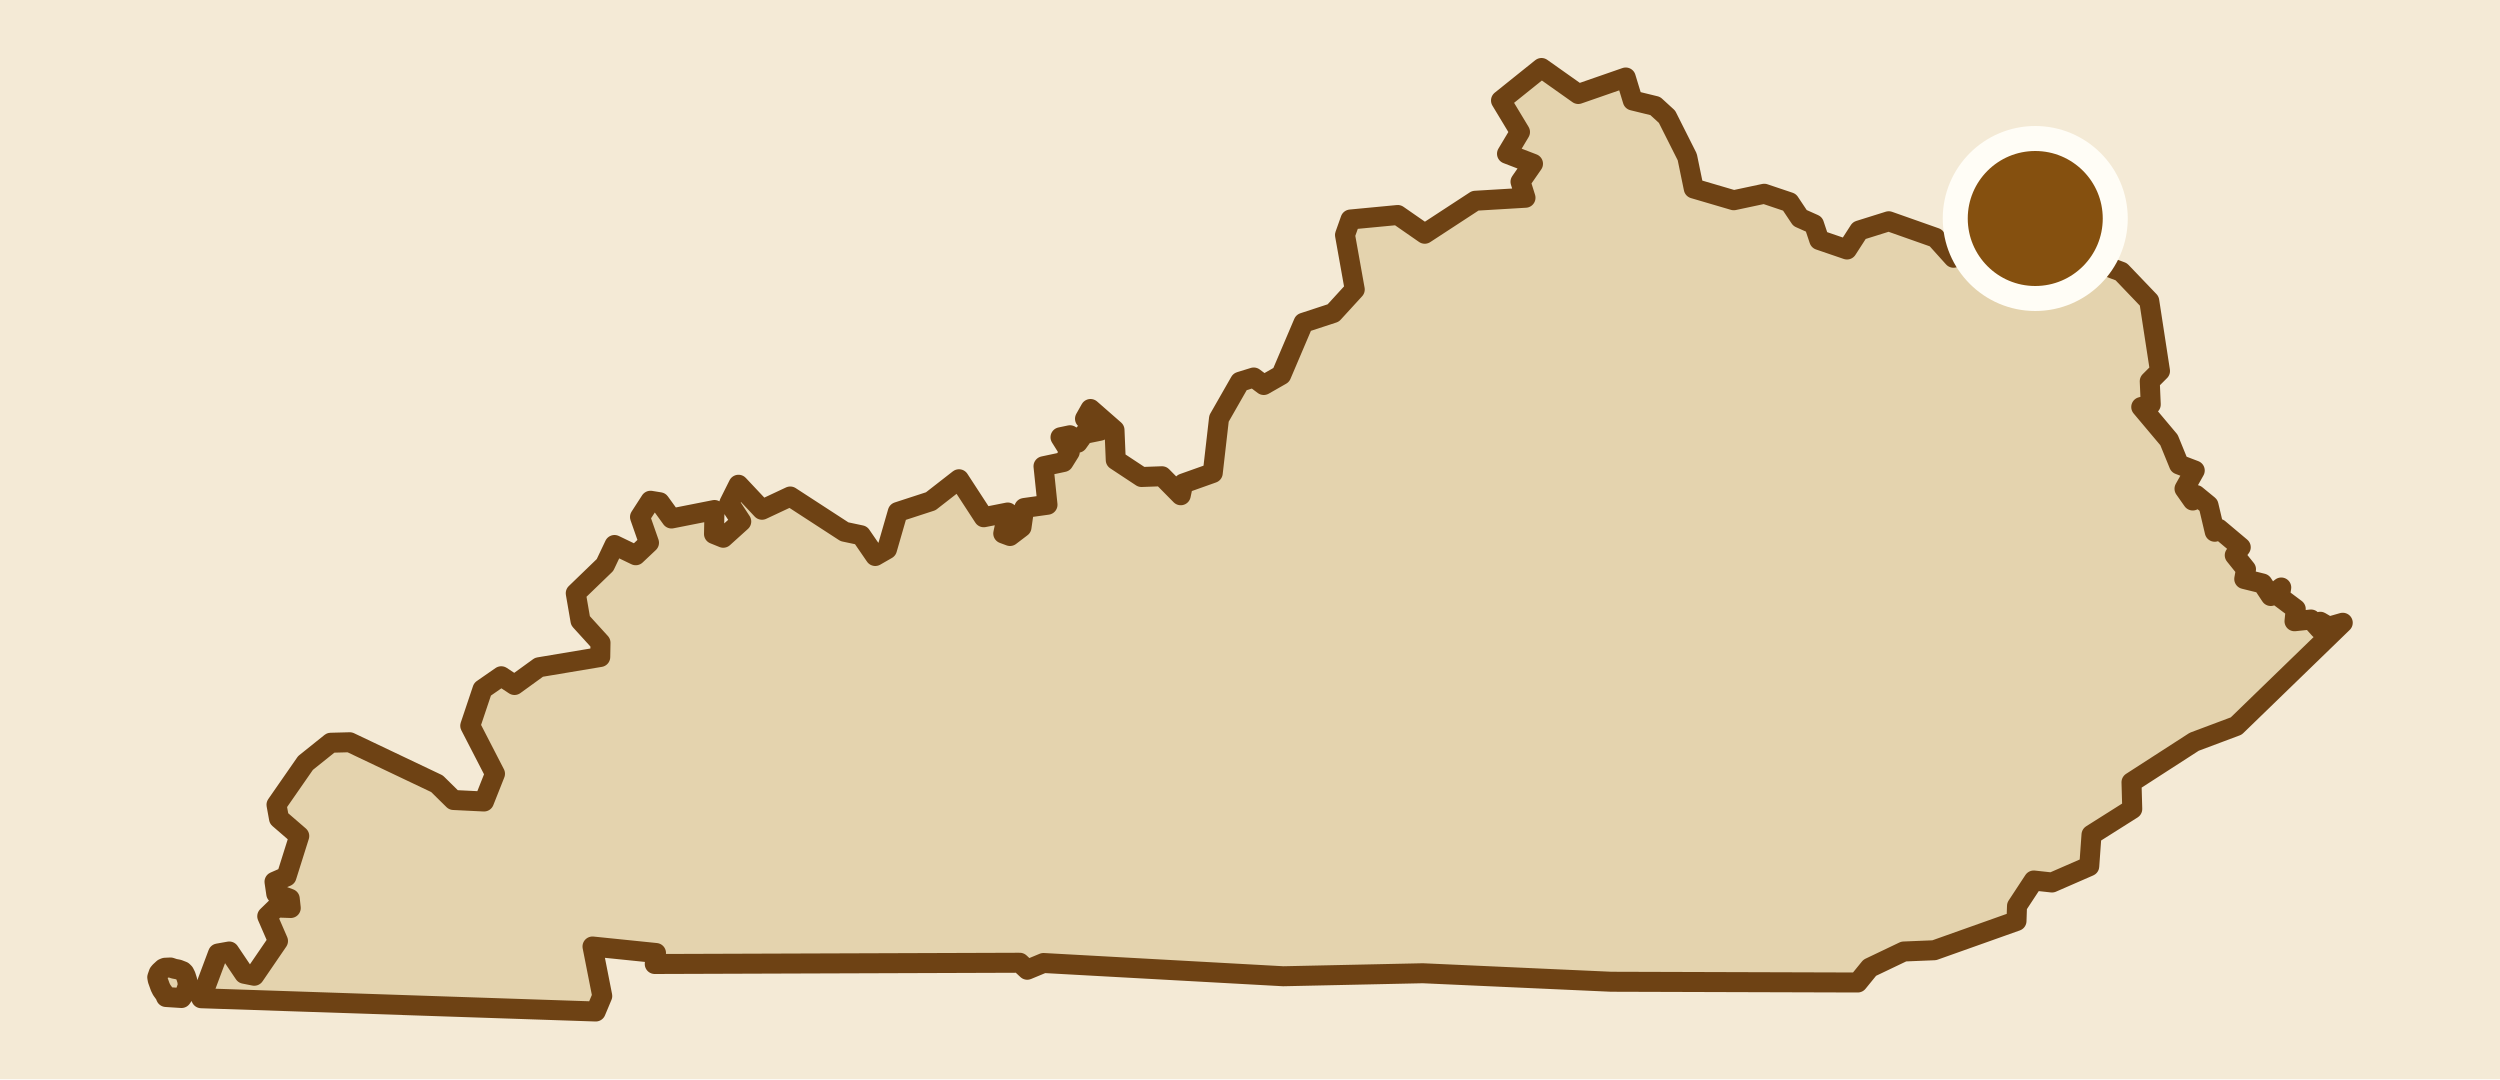
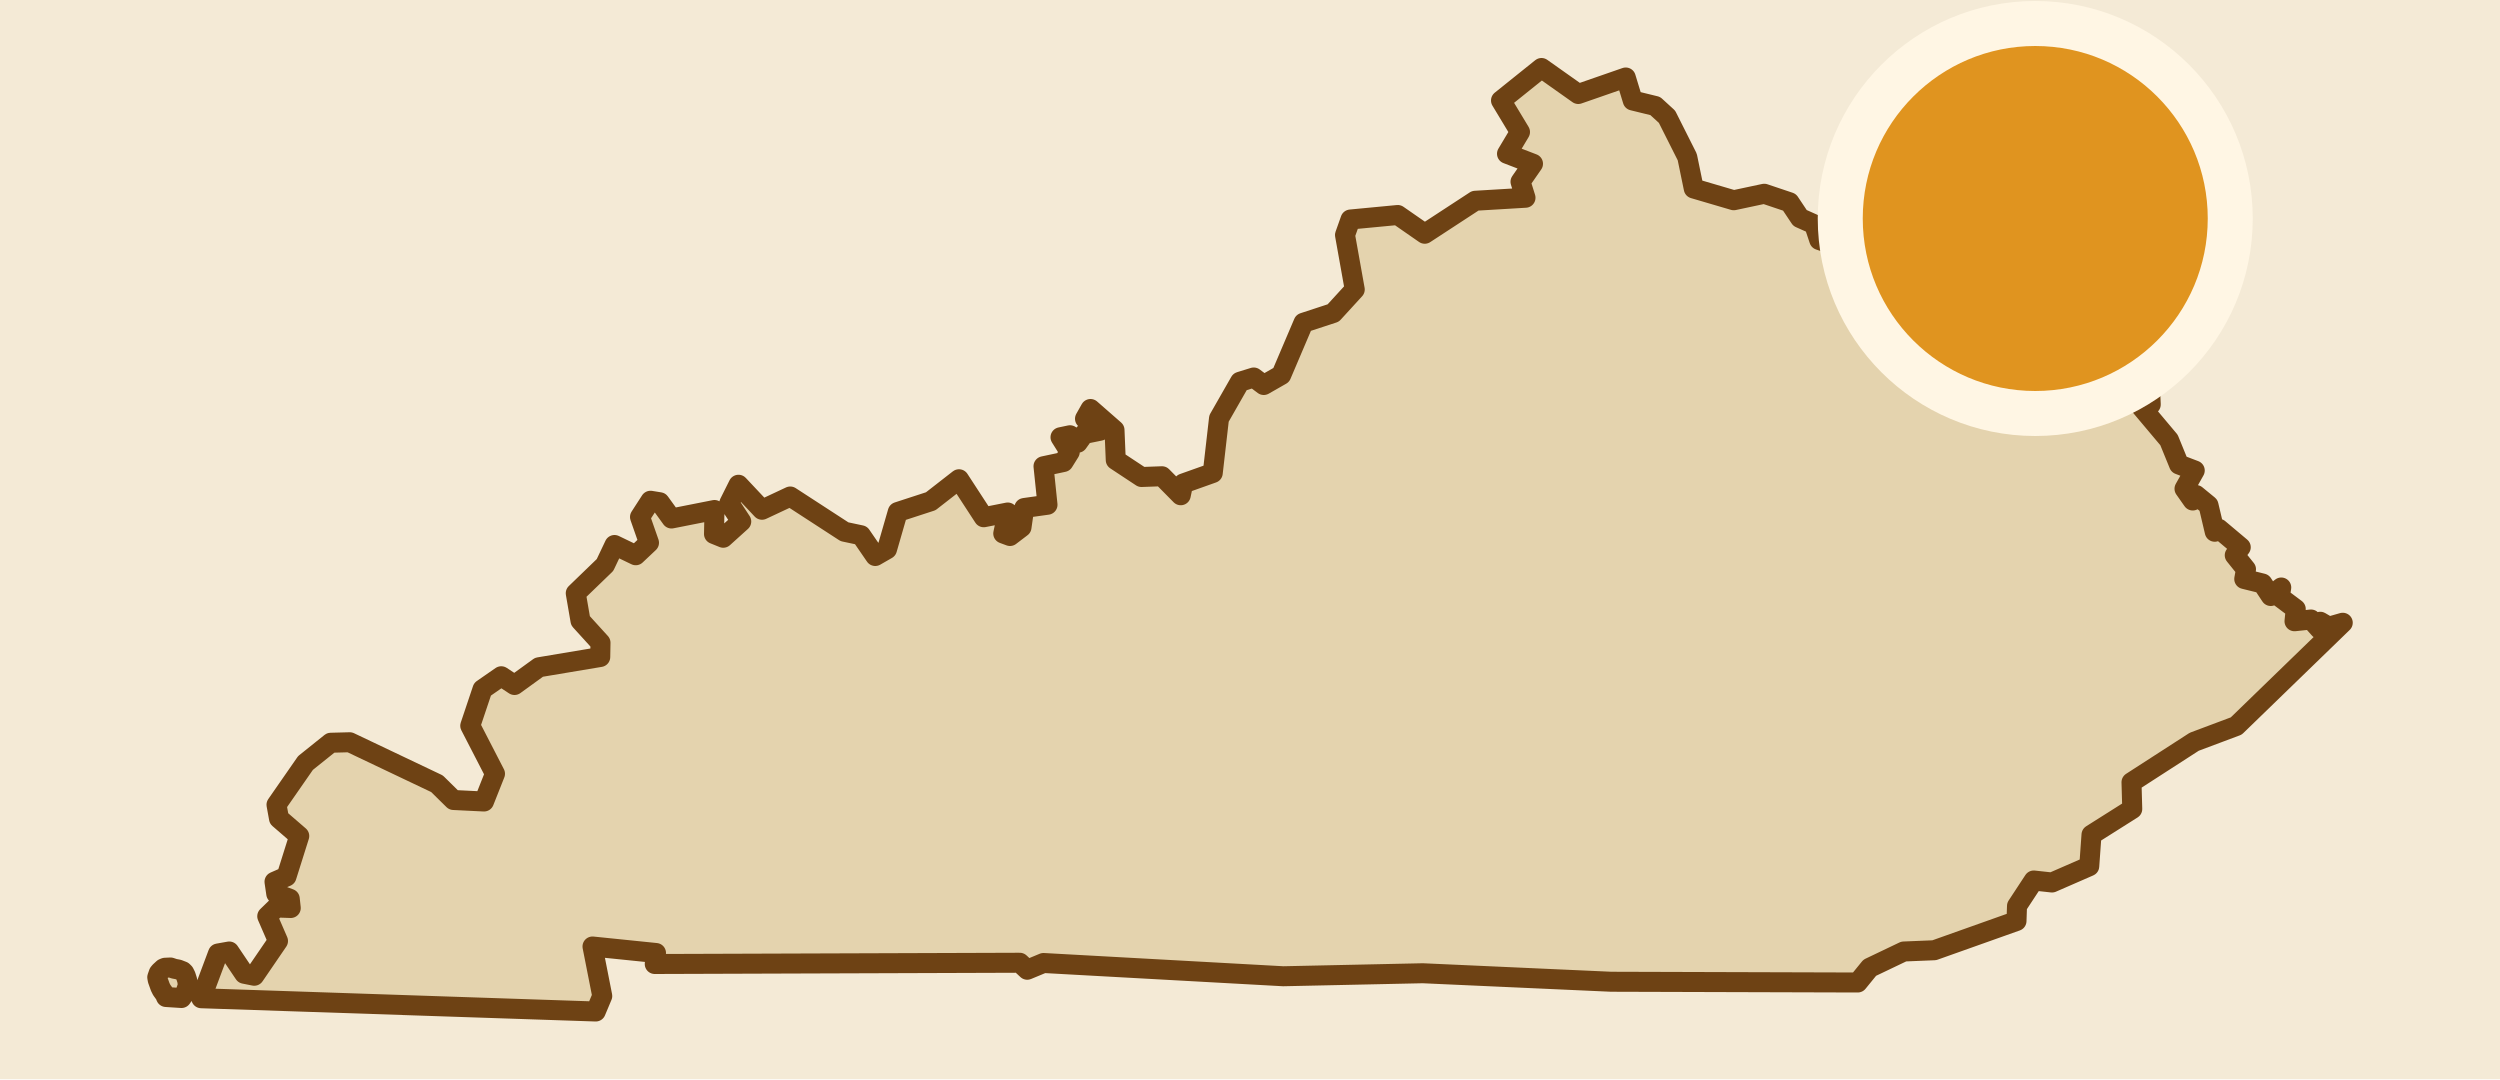
<svg xmlns="http://www.w3.org/2000/svg" viewBox="0 0 1000 431.7">
  <rect width="1000" height="431.7" fill="#f4ead6" />
  <path fill="#e4d3ae" stroke="#6e4214" stroke-width="8" stroke-linejoin="round" fill-rule="evenodd" d="M80.5 399.3L87.2 381.4L91.7 380.6L97.7 389.5L101.7 390.3L111.2 376.4L106.9 366.5L110.5 363.0L116.3 363.2L115.9 359.5L110.5 357.5L109.8 352.7L114.6 350.6L119.7 334.4L111.6 327.4L110.6 321.9L122.2 305.2L132.3 297.1L139.9 296.9L174.8 313.5L181.4 320.0L193.6 320.6L198.0 309.5L188.1 290.3L193.0 275.7L200.5 270.5L205.8 274.0L215.6 266.9L240.1 262.8L240.2 257.1L232.2 248.3L230.3 237.3L242.0 226.0L245.8 218.0L254.3 222.1L259.6 217.1L256.0 206.8L260.2 200.3L263.9 200.9L268.6 207.4L285.8 204.0L285.6 213.6L289.3 215.1L296.5 208.6L291.7 201.3L295.4 193.9L304.8 203.9L316.1 198.6L337.8 212.7L344.4 214.1L350.1 222.4L354.8 219.7L359.1 204.8L372.3 200.5L383.6 191.7L393.5 206.9L403.1 205.0L401.3 213.4L404.0 214.4L408.6 210.9L409.7 203.2L419.0 201.9L417.4 186.5L425.4 184.8L427.9 180.8L424.2 174.9L428.0 174.1L431.1 177.1L433.6 173.6L440.0 172.3L434.0 167.5L436.2 163.6L445.8 172.0L446.3 184.0L456.6 190.8L464.8 190.5L472.3 198.1L473.3 193.4L485.1 189.2L487.6 167.4L496.0 152.7L501.5 151.0L505.5 154.0L512.5 150.0L521.4 129.1L533.3 125.2L541.9 115.8L538.0 94.0L540.2 87.8L559.1 86.0L569.9 93.5L590.1 80.3L610.2 79.1L608.2 72.7L613.2 65.5L602.8 61.5L608.0 52.8L600.4 40.2L616.6 27.2L631.3 37.6L650.3 31.0L653.1 40.2L662.1 42.4L666.8 46.7L674.9 62.8L677.5 75.4L693.5 80.1L705.7 77.5L715.8 80.9L720.0 87.2L725.6 89.7L727.7 96.0L738.8 99.8L743.7 92.2L755.5 88.5L774.2 95.1L781.4 103.1L786.7 98.4L797.1 99.5L810.8 83.6L827.4 79.6L832.0 102.5L848.5 108.7L859.7 120.4L864.0 148.4L859.9 152.5L860.3 161.8L856.5 162.8L867.6 176.0L871.6 185.8L877.9 188.2L873.8 195.5L877.1 200.2L878.4 198.0L883.4 202.1L885.9 212.7L887.5 211.5L896.3 218.9L893.9 222.1L898.4 227.7L897.7 231.6L905.0 233.4L908.3 238.4L912.5 235.0L911.9 238.8L918.3 243.6L917.8 248.5L924.4 247.8L927.8 251.6L928.1 248.7L931.5 250.7L937.1 249.1L894.5 290.4L877.7 296.7L852.6 312.9L852.9 323.6L836.6 333.9L835.7 346.5L820.8 353.0L813.5 352.2L806.8 362.4L806.6 368.4L773.7 380.1L761.5 380.6L747.9 387.1L743.1 393.0L644.5 392.7L569.1 389.3L513.3 390.5L417.4 385.2L410.9 387.9L407.9 385.1L261.9 385.6L262.4 381.2L237.0 378.6L240.9 398.4L238.3 404.6L80.5 399.3ZM62.9 390.9L63.5 389.2L64.0 388.6L65.3 387.4L66.0 387.1L68.2 387.0L69.7 387.5L71.3 387.8L73.1 388.5L73.7 389.1L74.3 390.3L74.9 392.2L75.1 393.7L75.0 394.6L74.2 396.9L72.6 399.2L66.4 398.8L66.0 397.8L64.7 396.0L64.1 394.8L63.1 392.0L62.9 390.9Z" />
-   <circle cx="814.1" cy="87.4" r="32" fill="#85500f" stroke="#fffdf6" stroke-width="10" />
+   <circle cx="814.1" cy="87.4" r="78" fill="#e0941f" stroke="#fff6e4" stroke-width="18" />
</svg>
